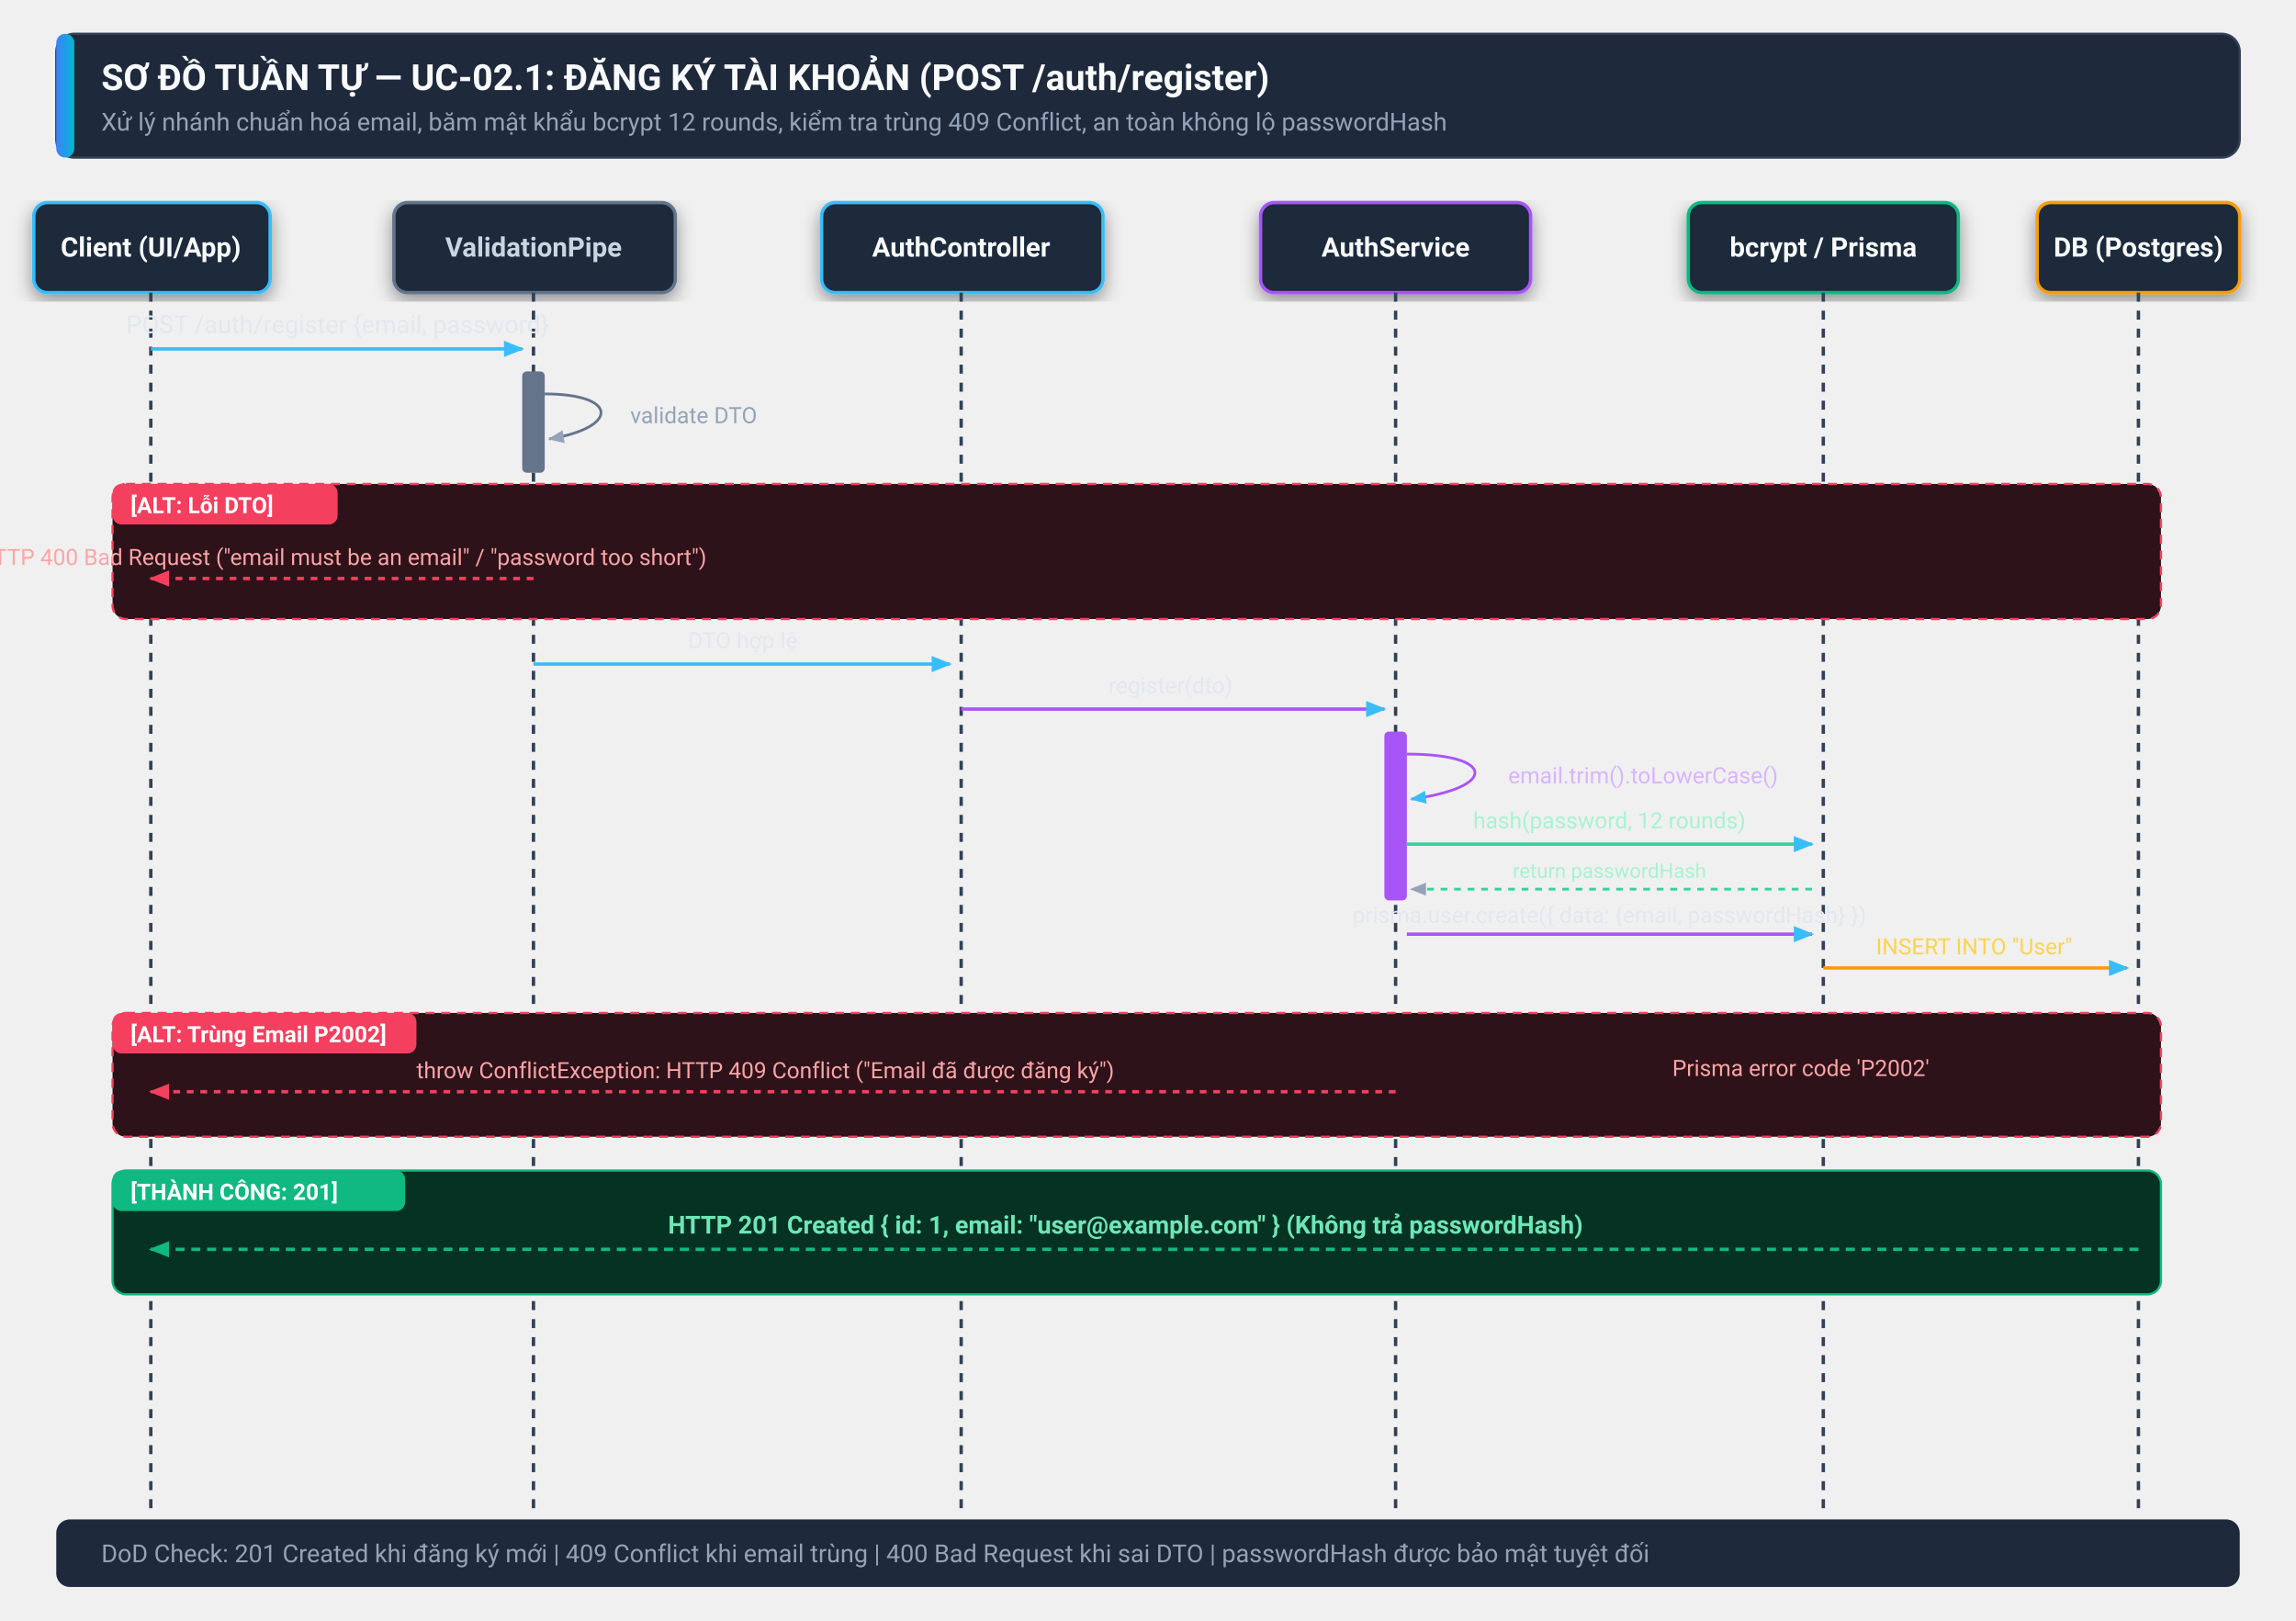
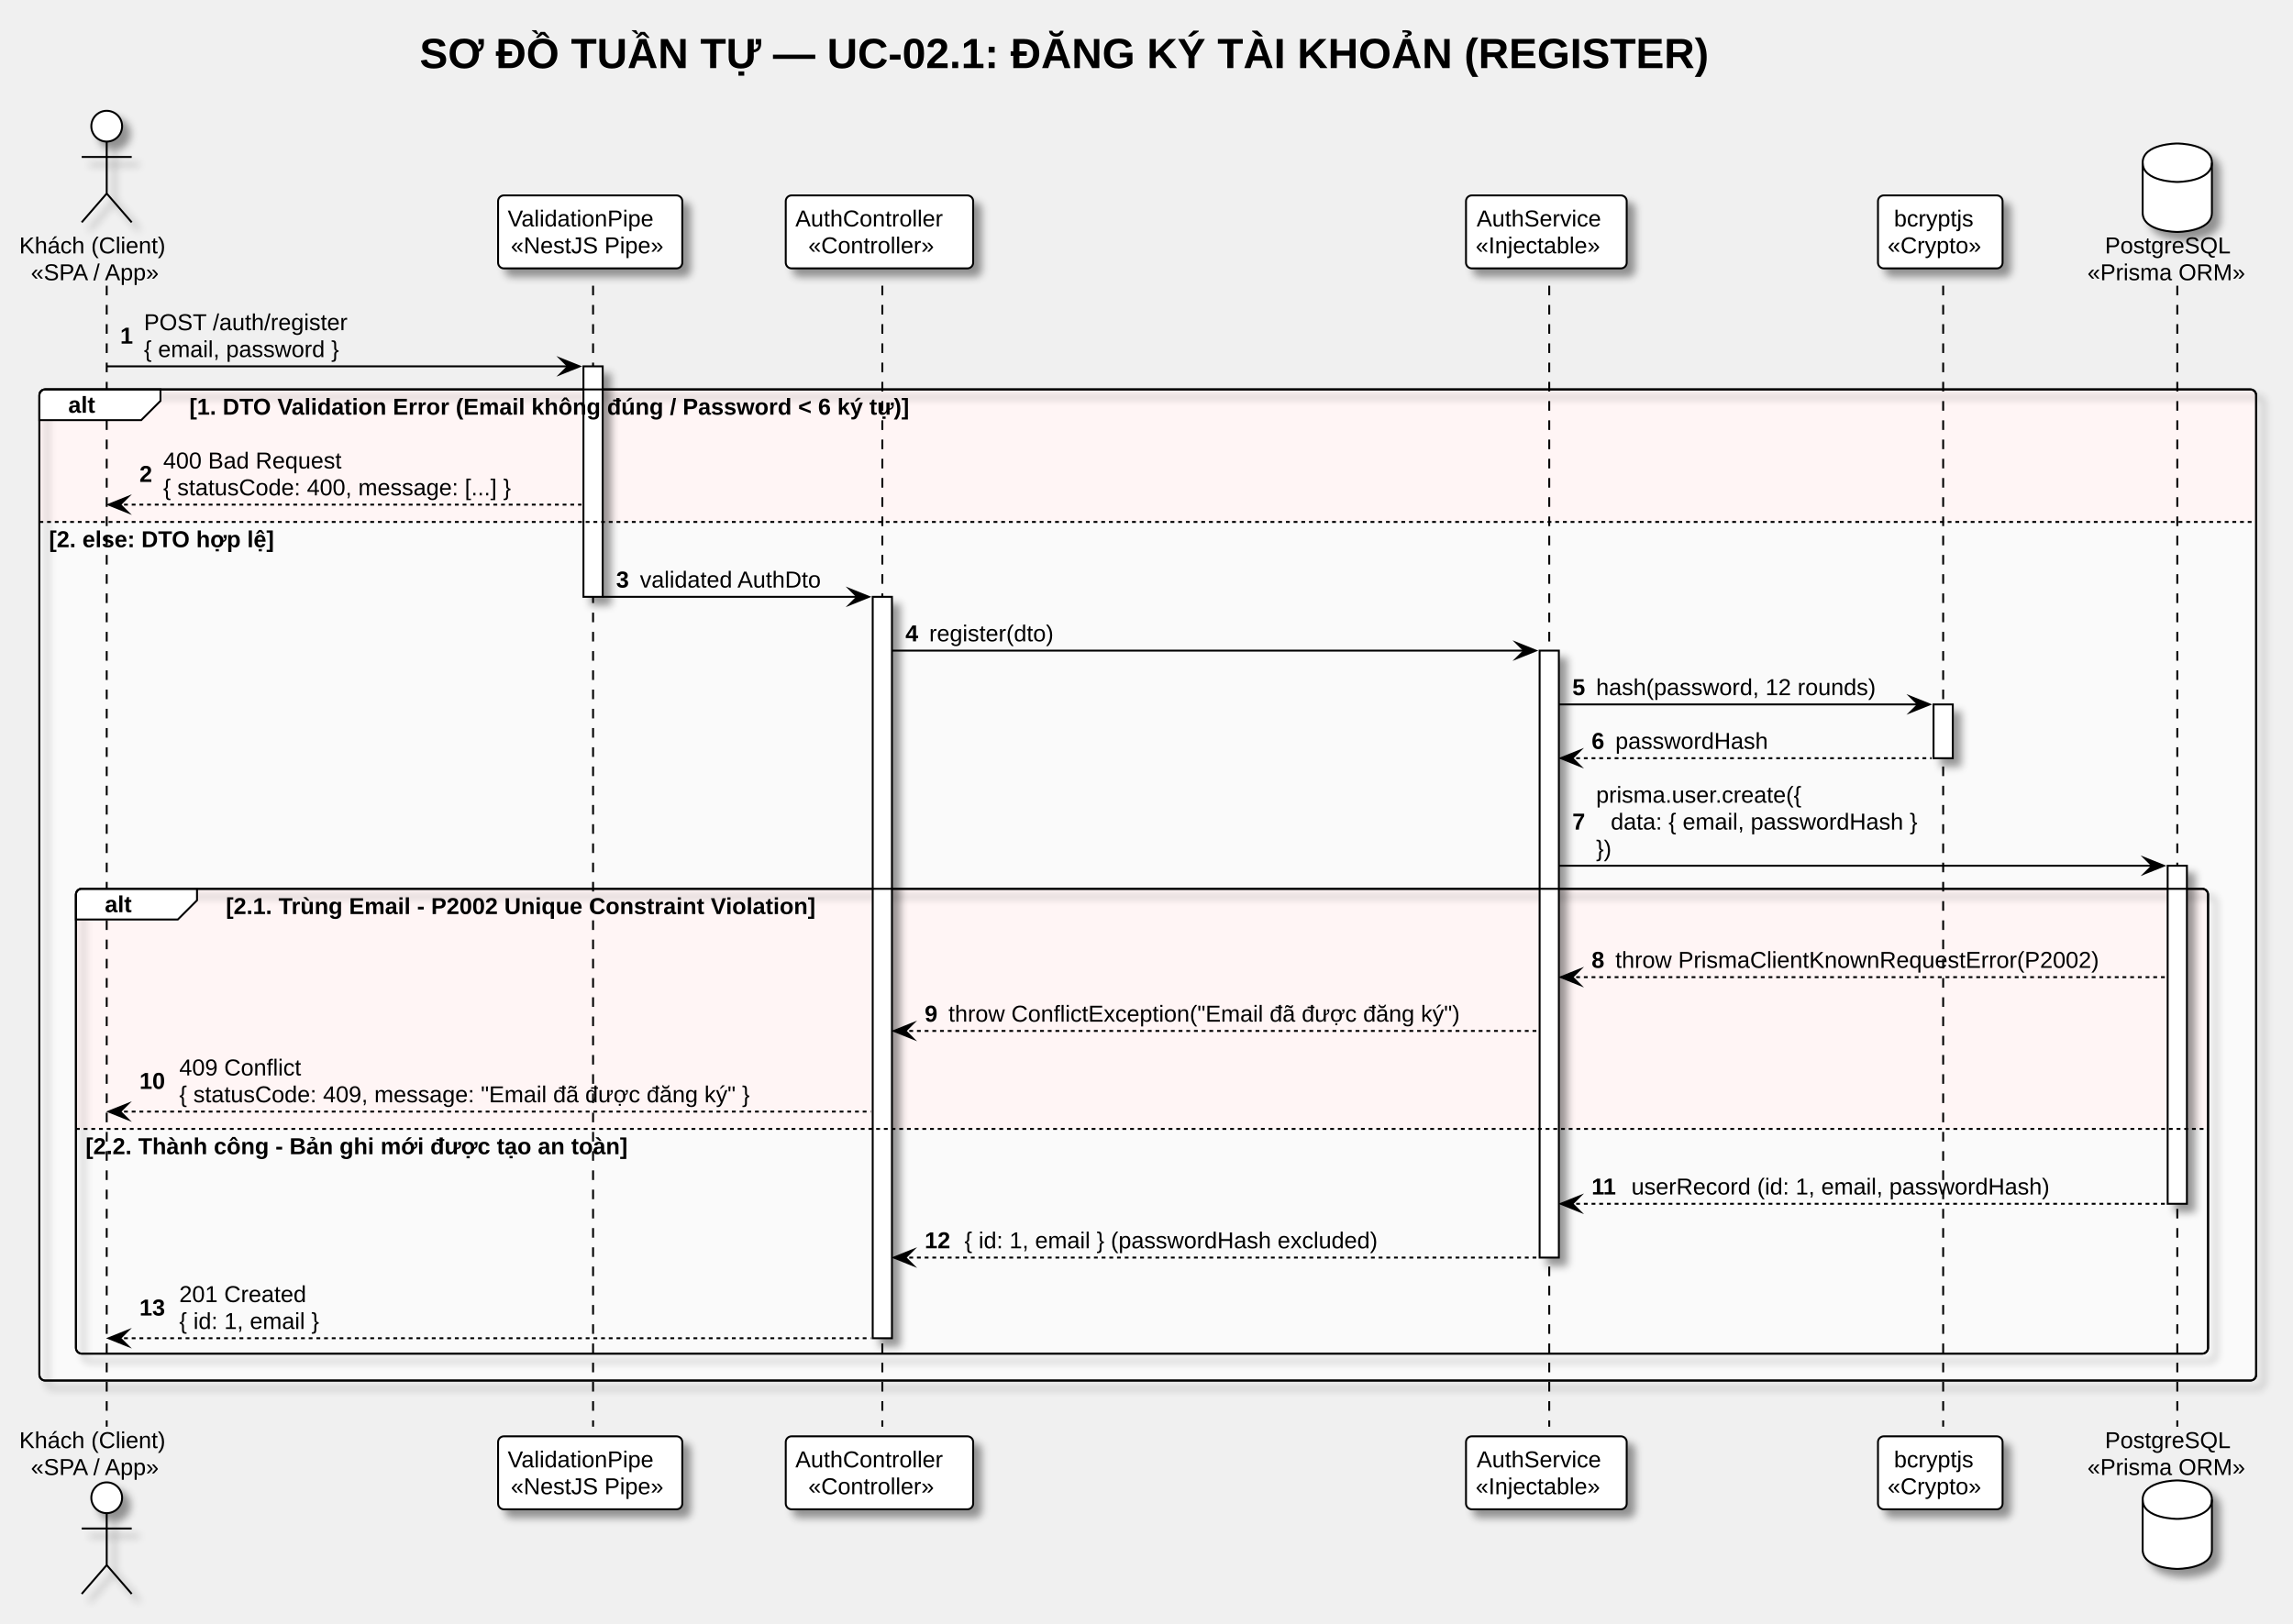
- <svg xmlns="http://www.w3.org/2000/svg" viewBox="0 0 1020 720" width="100%" height="100%" style="background-color: #0f172a; font-family: -apple-system, BlinkMacSystemFont, 'Segoe UI', Roboto, Helvetica, Arial, sans-serif;">
+ <svg xmlns="http://www.w3.org/2000/svg" version="1.1" data-diagram-type="SEQUENCE" style="width:1192px;height:844px;background:#FFFFFF;" width="1192px" height="844px" viewBox="0 0 1192 844" zoomAndPan="magnify" preserveAspectRatio="none" contentStyleType="text/css">
  <defs>
-     <linearGradient id="seqHdr" x1="0%" y1="0%" x2="100%" y2="0%">
-       <stop offset="0%" stop-color="#3b82f6" />
-       <stop offset="100%" stop-color="#06b6d4" />
-     </linearGradient>
-     <marker id="arr" viewBox="0 0 10 10" refX="9" refY="5" markerWidth="6" markerHeight="6" orient="auto-start-reverse">
-       <path d="M 0 1 L 10 5 L 0 9 z" fill="#38bdf8" />
-     </marker>
-     <marker id="arrDash" viewBox="0 0 10 10" refX="9" refY="5" markerWidth="6" markerHeight="6" orient="auto-start-reverse">
-       <path d="M 0 1 L 10 5 L 0 9 z" fill="#94a3b8" />
-     </marker>
-     <marker id="arrErr" viewBox="0 0 10 10" refX="9" refY="5" markerWidth="6" markerHeight="6" orient="auto-start-reverse">
-       <path d="M 0 1 L 10 5 L 0 9 z" fill="#f43f5e" />
-     </marker>
-     <marker id="arrOk" viewBox="0 0 10 10" refX="9" refY="5" markerWidth="6" markerHeight="6" orient="auto-start-reverse">
-       <path d="M 0 1 L 10 5 L 0 9 z" fill="#10b981" />
-     </marker>
-     <filter id="shadow" x="-10%" y="-10%" width="120%" height="120%">
-       <feDropShadow dx="0" dy="3" stdDeviation="4" flood-color="#000000" flood-opacity="0.4" />
+     <filter id="f1takksbx6o83n" x="-1" y="-1" width="300%" height="300%">
+       <feGaussianBlur result="blurOut" stdDeviation="2" />
+       <feColorMatrix type="matrix" in="blurOut" result="blurOut2" values="0 0 0 0 0 0 0 0 0 0 0 0 0 0 0 0 0 0 .4 0" />
+       <feOffset result="blurOut3" in="blurOut2" dx="4" dy="4" />
+       <feBlend in="SourceGraphic" in2="blurOut3" mode="normal" />
    </filter>
  </defs>
-   <rect x="25" y="15" width="970" height="55" rx="8" fill="#1e293b" stroke="#334155" stroke-width="1" />
-   <rect x="25" y="15" width="8" height="55" rx="4" fill="url(#seqHdr)" />
-   <text x="45" y="40" fill="#f8fafc" font-size="16" font-weight="700">SƠ ĐỒ TUẦN TỰ — UC-02.1: ĐĂNG KÝ TÀI KHOẢN (POST /auth/register)</text>
-   <text x="45" y="58" fill="#94a3b8" font-size="11">Xử lý nhánh chuẩn hoá email, băm mật khẩu bcrypt 12 rounds, kiểm tra trùng 409 Conflict, an toàn không lộ passwordHash</text>
-   <g transform="translate(60, 90)">
-     <rect x="-45" y="0" width="105" height="40" rx="6" fill="#1e293b" stroke="#38bdf8" stroke-width="1.5" filter="url(#shadow)" />
-     <text x="7" y="24" fill="#f8fafc" font-size="12" font-weight="600" text-anchor="middle">Client (UI/App)</text>
-     <line x1="7" y1="40" x2="7" y2="580" stroke="#334155" stroke-width="1.5" stroke-dasharray="4,4" />
-   </g>
-   <g transform="translate(230, 90)">
-     <rect x="-55" y="0" width="125" height="40" rx="6" fill="#1e293b" stroke="#64748b" stroke-width="1.5" filter="url(#shadow)" />
-     <text x="7" y="24" fill="#cbd5e1" font-size="12" font-weight="600" text-anchor="middle">ValidationPipe</text>
-     <line x1="7" y1="40" x2="7" y2="580" stroke="#334155" stroke-width="1.5" stroke-dasharray="4,4" />
-   </g>
-   <g transform="translate(420, 90)">
-     <rect x="-55" y="0" width="125" height="40" rx="6" fill="#1e293b" stroke="#38bdf8" stroke-width="1.5" filter="url(#shadow)" />
-     <text x="7" y="24" fill="#f8fafc" font-size="12" font-weight="600" text-anchor="middle">AuthController</text>
-     <line x1="7" y1="40" x2="7" y2="580" stroke="#334155" stroke-width="1.5" stroke-dasharray="4,4" />
-   </g>
-   <g transform="translate(610, 90)">
-     <rect x="-50" y="0" width="120" height="40" rx="6" fill="#1e293b" stroke="#a855f7" stroke-width="1.5" filter="url(#shadow)" />
-     <text x="10" y="24" fill="#f8fafc" font-size="12" font-weight="600" text-anchor="middle">AuthService</text>
-     <line x1="10" y1="40" x2="10" y2="580" stroke="#334155" stroke-width="1.5" stroke-dasharray="4,4" />
-   </g>
-   <g transform="translate(800, 90)">
-     <rect x="-50" y="0" width="120" height="40" rx="6" fill="#1e293b" stroke="#10b981" stroke-width="1.5" filter="url(#shadow)" />
-     <text x="10" y="24" fill="#f8fafc" font-size="12" font-weight="600" text-anchor="middle">bcrypt / Prisma</text>
-     <line x1="10" y1="40" x2="10" y2="580" stroke="#334155" stroke-width="1.5" stroke-dasharray="4,4" />
-   </g>
-   <g transform="translate(940, 90)">
-     <rect x="-35" y="0" width="90" height="40" rx="6" fill="#1e293b" stroke="#f59e0b" stroke-width="1.5" filter="url(#shadow)" />
-     <text x="10" y="24" fill="#f8fafc" font-size="12" font-weight="600" text-anchor="middle">DB (Postgres)</text>
-     <line x1="10" y1="40" x2="10" y2="580" stroke="#334155" stroke-width="1.5" stroke-dasharray="4,4" />
-   </g>
-   <line x1="67" y1="155" x2="232" y2="155" stroke="#38bdf8" stroke-width="1.5" marker-end="url(#arr)" />
-   <text x="150" y="148" fill="#e2e8f0" font-size="11" text-anchor="middle">POST /auth/register {email, password}</text>
-   <rect x="232" y="165" width="10" height="45" fill="#64748b" rx="2" />
-   <path d="M 242 175 C 275 175 275 190 244 195" stroke="#64748b" stroke-width="1.2" fill="none" marker-end="url(#arrDash)" />
-   <text x="280" y="188" fill="#94a3b8" font-size="10">validate DTO</text>
-   <g transform="translate(50, 215)">
-     <rect x="0" y="0" width="910" height="60" rx="6" fill="#2d121a" stroke="#f43f5e" stroke-width="1" stroke-dasharray="4,3" />
-     <rect x="0" y="0" width="100" height="18" rx="4" fill="#f43f5e" />
-     <text x="8" y="13" fill="#ffffff" font-size="10" font-weight="700">[ALT: Lỗi DTO]</text>
-     <line x1="187" y1="42" x2="17" y2="42" stroke="#f43f5e" stroke-width="1.5" stroke-dasharray="3,3" marker-end="url(#arrErr)" />
-     <text x="102" y="36" fill="#fca5a5" font-size="10" text-anchor="middle">HTTP 400 Bad Request ("email must be an email" / "password too short")</text>
-   </g>
-   <line x1="237" y1="295" x2="422" y2="295" stroke="#38bdf8" stroke-width="1.5" marker-end="url(#arr)" />
-   <text x="330" y="288" fill="#e2e8f0" font-size="10" text-anchor="middle">DTO hợp lệ</text>
-   <line x1="427" y1="315" x2="615" y2="315" stroke="#a855f7" stroke-width="1.5" marker-end="url(#arr)" />
-   <text x="520" y="308" fill="#e2e8f0" font-size="10" text-anchor="middle">register(dto)</text>
-   <rect x="615" y="325" width="10" height="75" fill="#a855f7" rx="2" />
-   <path d="M 625 335 C 665 335 665 350 627 355" stroke="#a855f7" stroke-width="1.2" fill="none" marker-end="url(#arr)" />
-   <text x="670" y="348" fill="#d8b4fe" font-size="10">email.trim().toLowerCase()</text>
-   <line x1="625" y1="375" x2="805" y2="375" stroke="#34d399" stroke-width="1.5" marker-end="url(#arr)" />
-   <text x="715" y="368" fill="#a7f3d0" font-size="10" text-anchor="middle">hash(password, 12 rounds)</text>
-   <line x1="805" y1="395" x2="627" y2="395" stroke="#34d399" stroke-width="1.2" stroke-dasharray="3,3" marker-end="url(#arrDash)" />
-   <text x="715" y="390" fill="#a7f3d0" font-size="9" text-anchor="middle">return passwordHash</text>
-   <line x1="625" y1="415" x2="805" y2="415" stroke="#a855f7" stroke-width="1.5" marker-end="url(#arr)" />
-   <text x="715" y="410" fill="#e2e8f0" font-size="10" text-anchor="middle">prisma.user.create({ data: {email, passwordHash} })</text>
-   <line x1="810" y1="430" x2="945" y2="430" stroke="#f59e0b" stroke-width="1.5" marker-end="url(#arr)" />
-   <text x="877" y="424" fill="#fcd34d" font-size="10" text-anchor="middle">INSERT INTO "User"</text>
-   <g transform="translate(50, 450)">
-     <rect x="0" y="0" width="910" height="55" rx="6" fill="#2d121a" stroke="#f43f5e" stroke-width="1" stroke-dasharray="4,3" />
-     <rect x="0" y="0" width="135" height="18" rx="4" fill="#f43f5e" />
-     <text x="8" y="13" fill="#ffffff" font-size="10" font-weight="700">[ALT: Trùng Email P2002]</text>
-     <text x="750" y="28" fill="#fca5a5" font-size="10" text-anchor="middle">Prisma error code 'P2002'</text>
-     <line x1="570" y1="35" x2="17" y2="35" stroke="#f43f5e" stroke-width="1.5" stroke-dasharray="3,3" marker-end="url(#arrErr)" />
-     <text x="290" y="29" fill="#fca5a5" font-size="10" text-anchor="middle">throw ConflictException: HTTP 409 Conflict ("Email đã được đăng ký")</text>
-   </g>
-   <g transform="translate(50, 520)">
-     <rect x="0" y="0" width="910" height="55" rx="6" fill="#063223" stroke="#10b981" stroke-width="1" />
-     <rect x="0" y="0" width="130" height="18" rx="4" fill="#10b981" />
-     <text x="8" y="13" fill="#ffffff" font-size="10" font-weight="700">[THÀNH CÔNG: 201]</text>
-     <line x1="900" y1="35" x2="17" y2="35" stroke="#10b981" stroke-width="1.5" stroke-dasharray="4,3" marker-end="url(#arrOk)" />
-     <text x="450" y="28" fill="#6ee7b7" font-size="11" font-weight="600" text-anchor="middle">HTTP 201 Created { id: 1, email: "user@example.com" } (Không trả passwordHash)</text>
-   </g>
-   <g transform="translate(25, 675)">
-     <rect x="0" y="0" width="970" height="30" rx="6" fill="#1e293b" />
-     <text x="20" y="19" fill="#94a3b8" font-size="11">DoD Check: 201 Created khi đăng ký mới | 409 Conflict khi email trùng | 400 Bad Request khi sai DTO | passwordHash được bảo mật tuyệt đối</text>
+   <g font-family="sans-serif" lengthAdjust="spacing">
+     <g class="title" data-source-line="8">
+       <text x="218.136" y="35.421" fill="#000" font-size="22" textLength="754.574" font-weight="700" font-family="'Segoe UI', Arial, sans-serif">SƠ ĐỒ TUẦN TỰ — UC-02.1: ĐĂNG KÝ TÀI KHOẢN (REGISTER)</text>
+     </g>
+     <path d="M23.475,202.484 L1169.846,202.484 A3,3 0 0 1 1172.846,205.484 L1172.846,271.391 L20.475,271.391 L20.475,205.484 A3,3 0 0 1 23.475,202.484" fill="#FFF5F5" />
+     <path d="M20.475,271.391 L1172.846,271.391 L1172.846,714.828 A3,3 0 0 1 1169.846,717.828 L23.475,717.828 A3,3 0 0 1 20.475,714.828 L20.475,271.391" fill="#FAFAFA" />
+     <rect x="20.475" y="202.484" width="1152.371" height="515.344" fill="none" style="stroke:#000;stroke-width:1;" filter="url(#f1takksbx6o83n)" rx="3" ry="3" />
+     <path d="M42.475,462.141 L1144.846,462.141 A3,3 0 0 1 1147.846,465.141 L1147.846,586.984 L39.475,586.984 L39.475,465.141 A3,3 0 0 1 42.475,462.141" fill="#FFF5F5" />
+     <path d="M39.475,586.984 L1147.846,586.984 L1147.846,700.828 A3,3 0 0 1 1144.846,703.828 L42.475,703.828 A3,3 0 0 1 39.475,700.828 L39.475,586.984" fill="#FAFAFA" />
+     <rect x="39.475" y="462.141" width="1108.371" height="241.688" fill="none" style="stroke:#000;stroke-width:1;" filter="url(#f1takksbx6o83n)" rx="3" ry="3" />
+     <g>
+       <rect x="51.975" y="148.547" width="8" height="593.281" fill="#000" fill-opacity="0" />
+       <line x1="55.475" y1="148.547" x2="55.475" y2="741.828" style="stroke:#000;stroke-width:1;stroke-dasharray:5,5;" />
+     </g>
+     <g>
+       <rect x="304.801" y="148.547" width="8" height="593.281" fill="#000" fill-opacity="0" />
+       <line x1="308.301" y1="148.547" x2="308.301" y2="741.828" style="stroke:#000;stroke-width:1;stroke-dasharray:5,5;" />
+     </g>
+     <g>
+       <rect x="303.301" y="190.484" width="10" height="119.844" fill="#FFF" style="stroke:#000;stroke-width:1;" filter="url(#f1takksbx6o83n)" />
+     </g>
+     <g>
+       <rect x="455.176" y="148.547" width="8" height="593.281" fill="#000" fill-opacity="0" />
+       <line x1="458.676" y1="148.547" x2="458.676" y2="741.828" style="stroke:#000;stroke-width:1;stroke-dasharray:5,5;" />
+     </g>
+     <g>
+       <rect x="453.676" y="310.328" width="10" height="385.5" fill="#FFF" style="stroke:#000;stroke-width:1;" filter="url(#f1takksbx6o83n)" />
+     </g>
+     <g>
+       <rect x="801.859" y="148.547" width="8" height="593.281" fill="#000" fill-opacity="0" />
+       <line x1="805.359" y1="148.547" x2="805.359" y2="741.828" style="stroke:#000;stroke-width:1;stroke-dasharray:5,5;" />
+     </g>
+     <g>
+       <rect x="800.359" y="338.297" width="10" height="315.594" fill="#FFF" style="stroke:#000;stroke-width:1;" filter="url(#f1takksbx6o83n)" />
+     </g>
+     <g>
+       <rect x="1006.639" y="148.547" width="8" height="593.281" fill="#000" fill-opacity="0" />
+       <line x1="1010.139" y1="148.547" x2="1010.139" y2="741.828" style="stroke:#000;stroke-width:1;stroke-dasharray:5,5;" />
+     </g>
+     <g>
+       <rect x="1005.139" y="366.266" width="10" height="27.969" fill="#FFF" style="stroke:#000;stroke-width:1;" filter="url(#f1takksbx6o83n)" />
+     </g>
+     <g>
+       <rect x="1128.346" y="148.547" width="8" height="593.281" fill="#000" fill-opacity="0" />
+       <line x1="1131.846" y1="148.547" x2="1131.846" y2="741.828" style="stroke:#000;stroke-width:1;stroke-dasharray:5,5;" />
+     </g>
+     <g>
+       <rect x="1126.846" y="450.141" width="10" height="175.781" fill="#FFF" style="stroke:#000;stroke-width:1;" filter="url(#f1takksbx6o83n)" />
+     </g>
+     <text x="10" y="131.748" fill="#000" font-size="12" textLength="84.949" font-family="'Segoe UI', Arial, sans-serif">Khách (Client)</text>
+     <text x="16.044" y="145.717" fill="#000" font-size="12" textLength="72.861" font-family="'Segoe UI', Arial, sans-serif">«SPA / App»</text>
+     <ellipse cx="55.475" cy="65.609" rx="8" ry="8" fill="#FFF" style="stroke:#000;stroke-width:1;" filter="url(#f1takksbx6o83n)" />
+     <path d="M55.475,73.609 L55.475,100.609 M42.475,81.609 L68.475,81.609 M55.475,100.609 L42.475,115.609 M55.475,100.609 L68.475,115.609" style="stroke:#000;stroke-width:1;" fill="none" filter="url(#f1takksbx6o83n)" />
+     <rect x="258.922" y="101.609" width="95.758" height="37.938" fill="#FFF" style="stroke:#000;stroke-width:1;" filter="url(#f1takksbx6o83n)" rx="3" ry="3" />
+     <text x="263.922" y="117.748" fill="#000" font-size="12" textLength="85.758" font-family="'Segoe UI', Arial, sans-serif">ValidationPipe</text>
+     <text x="265.53" y="131.717" fill="#000" font-size="12" textLength="82.541" font-family="'Segoe UI', Arial, sans-serif">«NestJS Pipe»</text>
+     <rect x="408.468" y="101.609" width="97.416" height="37.938" fill="#FFF" style="stroke:#000;stroke-width:1;" filter="url(#f1takksbx6o83n)" rx="3" ry="3" />
+     <text x="413.468" y="117.748" fill="#000" font-size="12" textLength="87.416" font-family="'Segoe UI', Arial, sans-serif">AuthController</text>
+     <text x="420.188" y="131.717" fill="#000" font-size="12" textLength="73.975" font-family="'Segoe UI', Arial, sans-serif">«Controller»</text>
+     <rect x="762.092" y="101.609" width="83.535" height="37.938" fill="#FFF" style="stroke:#000;stroke-width:1;" filter="url(#f1takksbx6o83n)" rx="3" ry="3" />
+     <text x="767.622" y="117.748" fill="#000" font-size="12" textLength="72.475" font-family="'Segoe UI', Arial, sans-serif">AuthService</text>
+     <text x="767.092" y="131.717" fill="#000" font-size="12" textLength="73.535" font-family="'Segoe UI', Arial, sans-serif">«Injectable»</text>
+     <rect x="976.258" y="101.609" width="64.762" height="37.938" fill="#FFF" style="stroke:#000;stroke-width:1;" filter="url(#f1takksbx6o83n)" rx="3" ry="3" />
+     <text x="984.56" y="117.748" fill="#000" font-size="12" textLength="48.158" font-family="'Segoe UI', Arial, sans-serif">bcryptjs</text>
+     <text x="981.258" y="131.717" fill="#000" font-size="12" textLength="54.762" font-family="'Segoe UI', Arial, sans-serif">«Crypto»</text>
+     <text x="1094.237" y="131.748" fill="#000" font-size="12" textLength="69.217" font-family="'Segoe UI', Arial, sans-serif">PostgreSQL</text>
+     <text x="1085.129" y="145.717" fill="#000" font-size="12" textLength="87.434" font-family="'Segoe UI', Arial, sans-serif">«Prisma ORM»</text>
+     <path d="M1113.846,84.609 C1113.846,74.609 1131.846,74.609 1131.846,74.609 C1131.846,74.609 1149.846,74.609 1149.846,84.609 L1149.846,110.609 C1149.846,120.609 1131.846,120.609 1131.846,120.609 C1131.846,120.609 1113.846,120.609 1113.846,110.609 L1113.846,84.609" style="stroke:#000;stroke-width:1;" fill="#FFF" filter="url(#f1takksbx6o83n)" />
+     <path d="M1113.846,84.609 C1113.846,94.609 1131.846,94.609 1131.846,94.609 C1131.846,94.609 1149.846,94.609 1149.846,84.609" style="stroke:#000;stroke-width:1;" fill="none" />
+     <text x="10" y="752.967" fill="#000" font-size="12" textLength="84.949" font-family="'Segoe UI', Arial, sans-serif">Khách (Client)</text>
+     <text x="16.044" y="766.936" fill="#000" font-size="12" textLength="72.861" font-family="'Segoe UI', Arial, sans-serif">«SPA / App»</text>
+     <ellipse cx="55.475" cy="778.766" rx="8" ry="8" fill="#FFF" style="stroke:#000;stroke-width:1;" filter="url(#f1takksbx6o83n)" />
+     <path d="M55.475,786.766 L55.475,813.766 M42.475,794.766 L68.475,794.766 M55.475,813.766 L42.475,828.766 M55.475,813.766 L68.475,828.766" style="stroke:#000;stroke-width:1;" fill="none" filter="url(#f1takksbx6o83n)" />
+     <rect x="258.922" y="746.828" width="95.758" height="37.938" fill="#FFF" style="stroke:#000;stroke-width:1;" filter="url(#f1takksbx6o83n)" rx="3" ry="3" />
+     <text x="263.922" y="762.967" fill="#000" font-size="12" textLength="85.758" font-family="'Segoe UI', Arial, sans-serif">ValidationPipe</text>
+     <text x="265.53" y="776.936" fill="#000" font-size="12" textLength="82.541" font-family="'Segoe UI', Arial, sans-serif">«NestJS Pipe»</text>
+     <rect x="408.468" y="746.828" width="97.416" height="37.938" fill="#FFF" style="stroke:#000;stroke-width:1;" filter="url(#f1takksbx6o83n)" rx="3" ry="3" />
+     <text x="413.468" y="762.967" fill="#000" font-size="12" textLength="87.416" font-family="'Segoe UI', Arial, sans-serif">AuthController</text>
+     <text x="420.188" y="776.936" fill="#000" font-size="12" textLength="73.975" font-family="'Segoe UI', Arial, sans-serif">«Controller»</text>
+     <rect x="762.092" y="746.828" width="83.535" height="37.938" fill="#FFF" style="stroke:#000;stroke-width:1;" filter="url(#f1takksbx6o83n)" rx="3" ry="3" />
+     <text x="767.622" y="762.967" fill="#000" font-size="12" textLength="72.475" font-family="'Segoe UI', Arial, sans-serif">AuthService</text>
+     <text x="767.092" y="776.936" fill="#000" font-size="12" textLength="73.535" font-family="'Segoe UI', Arial, sans-serif">«Injectable»</text>
+     <rect x="976.258" y="746.828" width="64.762" height="37.938" fill="#FFF" style="stroke:#000;stroke-width:1;" filter="url(#f1takksbx6o83n)" rx="3" ry="3" />
+     <text x="984.56" y="762.967" fill="#000" font-size="12" textLength="48.158" font-family="'Segoe UI', Arial, sans-serif">bcryptjs</text>
+     <text x="981.258" y="776.936" fill="#000" font-size="12" textLength="54.762" font-family="'Segoe UI', Arial, sans-serif">«Crypto»</text>
+     <text x="1094.237" y="752.967" fill="#000" font-size="12" textLength="69.217" font-family="'Segoe UI', Arial, sans-serif">PostgreSQL</text>
+     <text x="1085.129" y="766.936" fill="#000" font-size="12" textLength="87.434" font-family="'Segoe UI', Arial, sans-serif">«Prisma ORM»</text>
+     <path d="M1113.846,779.766 C1113.846,769.766 1131.846,769.766 1131.846,769.766 C1131.846,769.766 1149.846,769.766 1149.846,779.766 L1149.846,805.766 C1149.846,815.766 1131.846,815.766 1131.846,815.766 C1131.846,815.766 1113.846,815.766 1113.846,805.766 L1113.846,779.766" style="stroke:#000;stroke-width:1;" fill="#FFF" filter="url(#f1takksbx6o83n)" />
+     <path d="M1113.846,779.766 C1113.846,789.766 1131.846,789.766 1131.846,789.766 C1131.846,789.766 1149.846,789.766 1149.846,779.766" style="stroke:#000;stroke-width:1;" fill="none" />
+     <polygon points="291.301,186.484,301.301,190.484,291.301,194.484,295.301,190.484" fill="#000" style="stroke:#000;stroke-width:1;stroke-linejoin:miter;stroke-miterlimit:10;" />
+     <line x1="55.475" y1="190.484" x2="297.301" y2="190.484" style="stroke:#000;stroke-width:1;" />
+     <text x="62.475" y="178.67" fill="#000" font-size="12" font-weight="700" font-family="'Segoe UI', Arial, sans-serif">1</text>
+     <text x="74.824" y="171.686" fill="#000" font-size="12" textLength="117.34" font-family="'Segoe UI', Arial, sans-serif">POST /auth/register</text>
+     <text x="74.824" y="185.654" fill="#000" font-size="12" textLength="120.803" font-family="'Segoe UI', Arial, sans-serif">{ email, password }</text>
+     <path d="M23.475,202.484 L83.422,202.484 L83.422,208.453 L73.422,218.453 L20.475,218.453 L20.475,205.484 A3,3 0 0 1 23.475,202.484" style="stroke:#000;stroke-width:1;" fill="#FFF" />
+     <rect x="20.475" y="202.484" width="1152.371" height="515.344" fill="none" style="stroke:#000;stroke-width:1;" rx="3" ry="3" />
+     <text x="35.475" y="214.623" fill="#000" font-size="12" textLength="17.947" font-weight="700" font-family="'Segoe UI', Arial, sans-serif">alt</text>
+     <text x="98.422" y="215.623" fill="#000" font-size="12" textLength="447.533" font-weight="700" font-family="'Segoe UI', Arial, sans-serif">[1. DTO Validation Error (Email không đúng / Password &lt; 6 ký tự)]</text>
+     <polygon points="66.475,258.391,56.475,262.391,66.475,266.391,62.475,262.391" fill="#000" style="stroke:#000;stroke-width:1;stroke-linejoin:miter;stroke-miterlimit:10;" />
+     <line x1="60.475" y1="262.391" x2="302.301" y2="262.391" style="stroke:#000;stroke-width:1;stroke-dasharray:2,2;" />
+     <text x="72.475" y="250.576" fill="#000" font-size="12" font-weight="700" font-family="'Segoe UI', Arial, sans-serif">2</text>
+     <text x="84.824" y="243.592" fill="#000" font-size="12" textLength="103.02" font-family="'Segoe UI', Arial, sans-serif">400 Bad Request</text>
+     <text x="84.824" y="257.561" fill="#000" font-size="12" textLength="211.477" font-family="'Segoe UI', Arial, sans-serif">{ statusCode: 400, message: [...] }</text>
+     <line x1="20.475" y1="271.391" x2="1172.846" y2="271.391" style="stroke:#000;stroke-width:1;stroke-dasharray:2,2;" />
+     <text x="25.475" y="284.529" fill="#000" font-size="12" textLength="138.896" font-weight="700" font-family="'Segoe UI', Arial, sans-serif">[2. else: DTO hợp lệ]</text>
+     <polygon points="441.676,306.328,451.676,310.328,441.676,314.328,445.676,310.328" fill="#000" style="stroke:#000;stroke-width:1;stroke-linejoin:miter;stroke-miterlimit:10;" />
+     <line x1="313.301" y1="310.328" x2="447.676" y2="310.328" style="stroke:#000;stroke-width:1;" />
+     <text x="320.301" y="305.498" fill="#000" font-size="12" font-weight="700" font-family="'Segoe UI', Arial, sans-serif">3</text>
+     <text x="332.65" y="305.498" fill="#000" font-size="12" textLength="109.025" font-family="'Segoe UI', Arial, sans-serif">validated AuthDto</text>
+     <polygon points="788.359,334.297,798.359,338.297,788.359,342.297,792.359,338.297" fill="#000" style="stroke:#000;stroke-width:1;stroke-linejoin:miter;stroke-miterlimit:10;" />
+     <line x1="463.676" y1="338.297" x2="794.359" y2="338.297" style="stroke:#000;stroke-width:1;" />
+     <text x="470.676" y="333.467" fill="#000" font-size="12" font-weight="700" font-family="'Segoe UI', Arial, sans-serif">4</text>
+     <text x="483.025" y="333.467" fill="#000" font-size="12" textLength="75.568" font-family="'Segoe UI', Arial, sans-serif">register(dto)</text>
+     <polygon points="993.139,362.266,1003.139,366.266,993.139,370.266,997.139,366.266" fill="#000" style="stroke:#000;stroke-width:1;stroke-linejoin:miter;stroke-miterlimit:10;" />
+     <line x1="810.359" y1="366.266" x2="999.139" y2="366.266" style="stroke:#000;stroke-width:1;" />
+     <text x="817.359" y="361.436" fill="#000" font-size="12" font-weight="700" font-family="'Segoe UI', Arial, sans-serif">5</text>
+     <text x="829.709" y="361.436" fill="#000" font-size="12" textLength="163.43" font-family="'Segoe UI', Arial, sans-serif">hash(password, 12 rounds)</text>
+     <polygon points="821.359,390.234,811.359,394.234,821.359,398.234,817.359,394.234" fill="#000" style="stroke:#000;stroke-width:1;stroke-linejoin:miter;stroke-miterlimit:10;" />
+     <line x1="815.359" y1="394.234" x2="1004.139" y2="394.234" style="stroke:#000;stroke-width:1;stroke-dasharray:2,2;" />
+     <text x="827.359" y="389.404" fill="#000" font-size="12" font-weight="700" font-family="'Segoe UI', Arial, sans-serif">6</text>
+     <text x="839.709" y="389.404" fill="#000" font-size="12" textLength="87.416" font-family="'Segoe UI', Arial, sans-serif">passwordHash</text>
+     <polygon points="1114.846,446.141,1124.846,450.141,1114.846,454.141,1118.846,450.141" fill="#000" style="stroke:#000;stroke-width:1;stroke-linejoin:miter;stroke-miterlimit:10;" />
+     <line x1="810.359" y1="450.141" x2="1120.846" y2="450.141" style="stroke:#000;stroke-width:1;" />
+     <text x="817.359" y="431.342" fill="#000" font-size="12" font-weight="700" font-family="'Segoe UI', Arial, sans-serif">7</text>
+     <text x="829.709" y="417.373" fill="#000" font-size="12" textLength="125.654" font-family="'Segoe UI', Arial, sans-serif">prisma.user.create({</text>
+     <text x="837.338" y="431.342" fill="#000" font-size="12" textLength="185.924" font-family="'Segoe UI', Arial, sans-serif">data: { email, passwordHash }</text>
+     <text x="829.709" y="445.311" fill="#000" font-size="12" textLength="12.316" font-family="'Segoe UI', Arial, sans-serif">})</text>
+     <path d="M42.475,462.141 L102.422,462.141 L102.422,468.109 L92.422,478.109 L39.475,478.109 L39.475,465.141 A3,3 0 0 1 42.475,462.141" style="stroke:#000;stroke-width:1;" fill="#FFF" />
+     <rect x="39.475" y="462.141" width="1108.371" height="241.688" fill="none" style="stroke:#000;stroke-width:1;" rx="3" ry="3" />
+     <text x="54.475" y="474.279" fill="#000" font-size="12" textLength="17.947" font-weight="700" font-family="'Segoe UI', Arial, sans-serif">alt</text>
+     <text x="117.422" y="475.279" fill="#000" font-size="12" textLength="369.053" font-weight="700" font-family="'Segoe UI', Arial, sans-serif">[2.1. Trùng Email - P2002 Unique Constraint Violation]</text>
+     <polygon points="821.359,504.078,811.359,508.078,821.359,512.078,817.359,508.078" fill="#000" style="stroke:#000;stroke-width:1;stroke-linejoin:miter;stroke-miterlimit:10;" />
+     <line x1="815.359" y1="508.078" x2="1125.846" y2="508.078" style="stroke:#000;stroke-width:1;stroke-dasharray:2,2;" />
+     <text x="827.359" y="503.248" fill="#000" font-size="12" font-weight="700" font-family="'Segoe UI', Arial, sans-serif">8</text>
+     <text x="839.709" y="503.248" fill="#000" font-size="12" textLength="280.137" font-family="'Segoe UI', Arial, sans-serif">throw PrismaClientKnownRequestError(P2002)</text>
+     <polygon points="474.676,532.047,464.676,536.047,474.676,540.047,470.676,536.047" fill="#000" style="stroke:#000;stroke-width:1;stroke-linejoin:miter;stroke-miterlimit:10;" />
+     <line x1="468.676" y1="536.047" x2="799.359" y2="536.047" style="stroke:#000;stroke-width:1;stroke-dasharray:2,2;" />
+     <text x="480.676" y="531.217" fill="#000" font-size="12" font-weight="700" font-family="'Segoe UI', Arial, sans-serif">9</text>
+     <text x="493.025" y="531.217" fill="#000" font-size="12" textLength="300.334" font-family="'Segoe UI', Arial, sans-serif">throw ConflictException("Email đã được đăng ký")</text>
+     <polygon points="66.475,573.984,56.475,577.984,66.475,581.984,62.475,577.984" fill="#000" style="stroke:#000;stroke-width:1;stroke-linejoin:miter;stroke-miterlimit:10;" />
+     <line x1="60.475" y1="577.984" x2="452.676" y2="577.984" style="stroke:#000;stroke-width:1;stroke-dasharray:2,2;" />
+     <text x="72.475" y="566.17" fill="#000" font-size="12" textLength="16.699" font-weight="700" font-family="'Segoe UI', Arial, sans-serif">10</text>
+     <text x="93.174" y="559.186" fill="#000" font-size="12" textLength="72.24" font-family="'Segoe UI', Arial, sans-serif">409 Conflict</text>
+     <text x="93.174" y="573.154" fill="#000" font-size="12" textLength="338.637" font-family="'Segoe UI', Arial, sans-serif">{ statusCode: 409, message: "Email đã được đăng ký" }</text>
+     <line x1="39.475" y1="586.984" x2="1147.846" y2="586.984" style="stroke:#000;stroke-width:1;stroke-dasharray:2,2;" />
+     <text x="44.475" y="600.123" fill="#000" font-size="12" textLength="331.67" font-weight="700" font-family="'Segoe UI', Arial, sans-serif">[2.2. Thành công - Bản ghi mới được tạo an toàn]</text>
+     <polygon points="821.359,621.922,811.359,625.922,821.359,629.922,817.359,625.922" fill="#000" style="stroke:#000;stroke-width:1;stroke-linejoin:miter;stroke-miterlimit:10;" />
+     <line x1="815.359" y1="625.922" x2="1125.846" y2="625.922" style="stroke:#000;stroke-width:1;stroke-dasharray:2,2;" />
+     <text x="827.359" y="621.092" fill="#000" font-size="12" textLength="16.699" font-weight="700" font-family="'Segoe UI', Arial, sans-serif">11</text>
+     <text x="848.059" y="621.092" fill="#000" font-size="12" textLength="243.773" font-family="'Segoe UI', Arial, sans-serif">userRecord (id: 1, email, passwordHash)</text>
+     <polygon points="474.676,649.891,464.676,653.891,474.676,657.891,470.676,653.891" fill="#000" style="stroke:#000;stroke-width:1;stroke-linejoin:miter;stroke-miterlimit:10;" />
+     <line x1="468.676" y1="653.891" x2="799.359" y2="653.891" style="stroke:#000;stroke-width:1;stroke-dasharray:2,2;" />
+     <text x="480.676" y="649.061" fill="#000" font-size="12" textLength="16.699" font-weight="700" font-family="'Segoe UI', Arial, sans-serif">12</text>
+     <text x="501.375" y="649.061" fill="#000" font-size="12" textLength="249.111" font-family="'Segoe UI', Arial, sans-serif">{ id: 1, email } (passwordHash excluded)</text>
+     <polygon points="66.475,691.828,56.475,695.828,66.475,699.828,62.475,695.828" fill="#000" style="stroke:#000;stroke-width:1;stroke-linejoin:miter;stroke-miterlimit:10;" />
+     <line x1="60.475" y1="695.828" x2="452.676" y2="695.828" style="stroke:#000;stroke-width:1;stroke-dasharray:2,2;" />
+     <text x="72.475" y="684.014" fill="#000" font-size="12" textLength="16.699" font-weight="700" font-family="'Segoe UI', Arial, sans-serif">13</text>
+     <text x="93.174" y="677.029" fill="#000" font-size="12" textLength="74.473" font-family="'Segoe UI', Arial, sans-serif">201 Created</text>
+     <text x="93.174" y="690.998" fill="#000" font-size="12" textLength="90.064" font-family="'Segoe UI', Arial, sans-serif">{ id: 1, email }</text>
  </g>
</svg>
